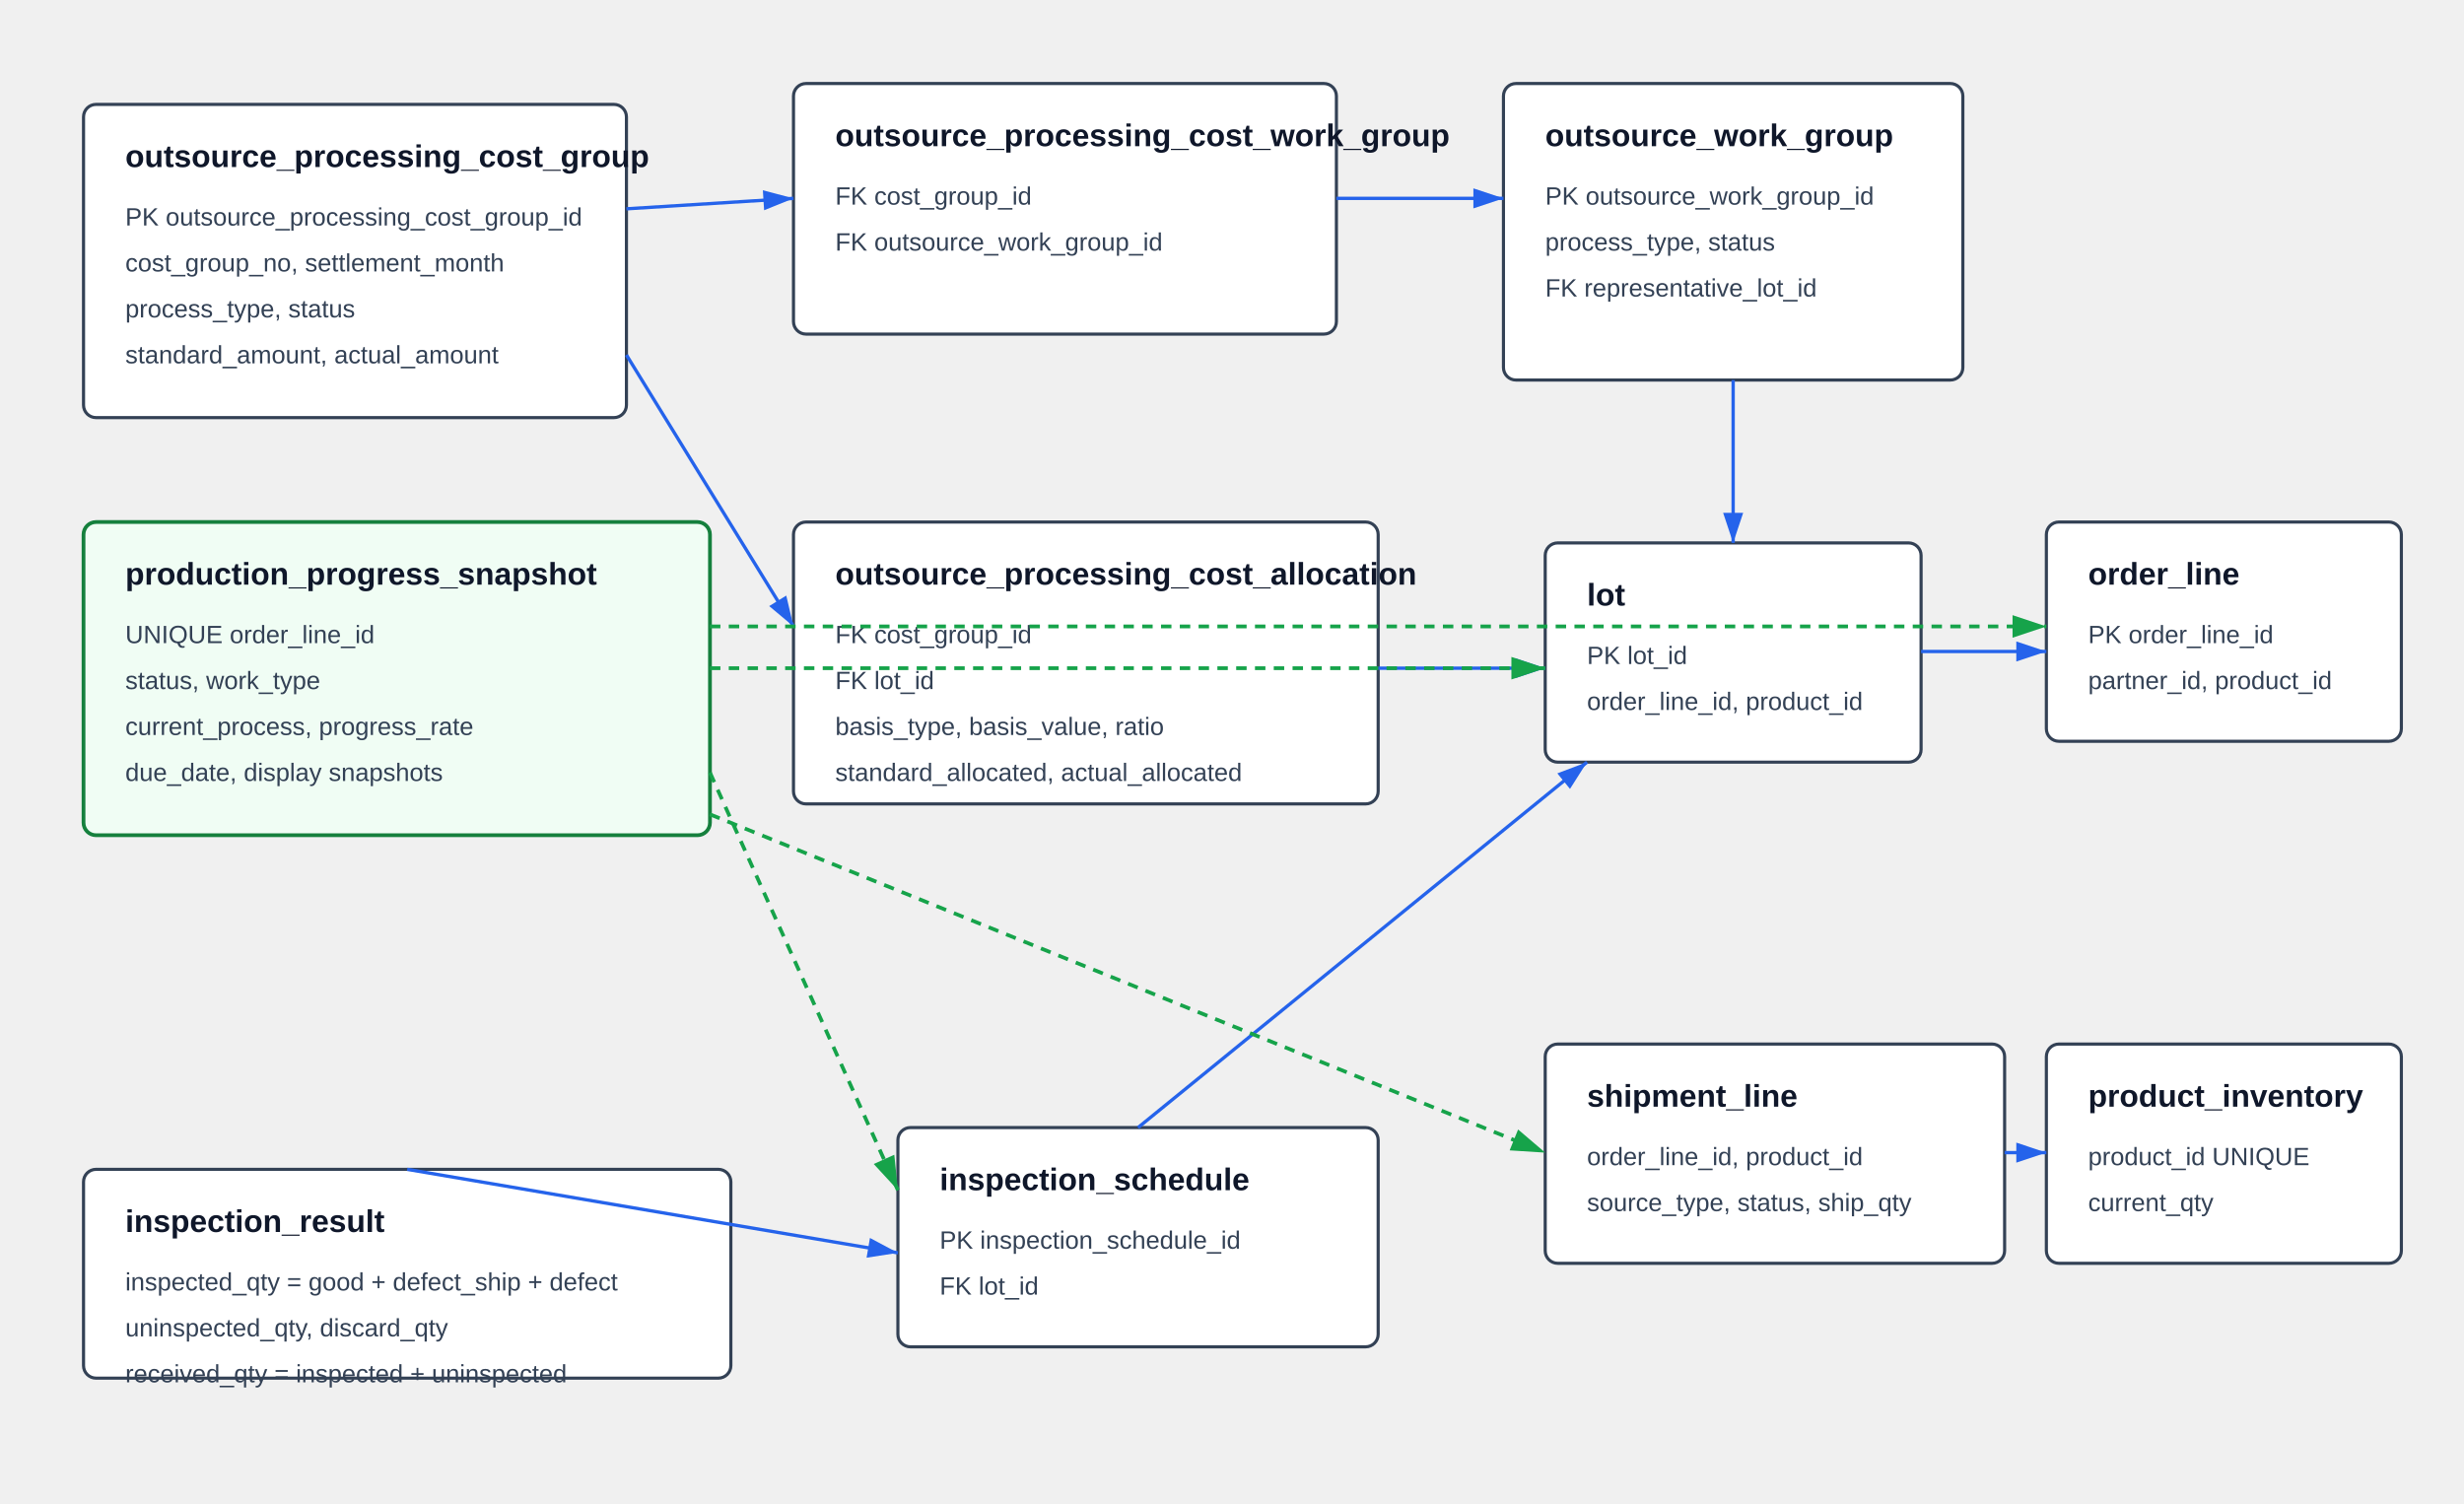
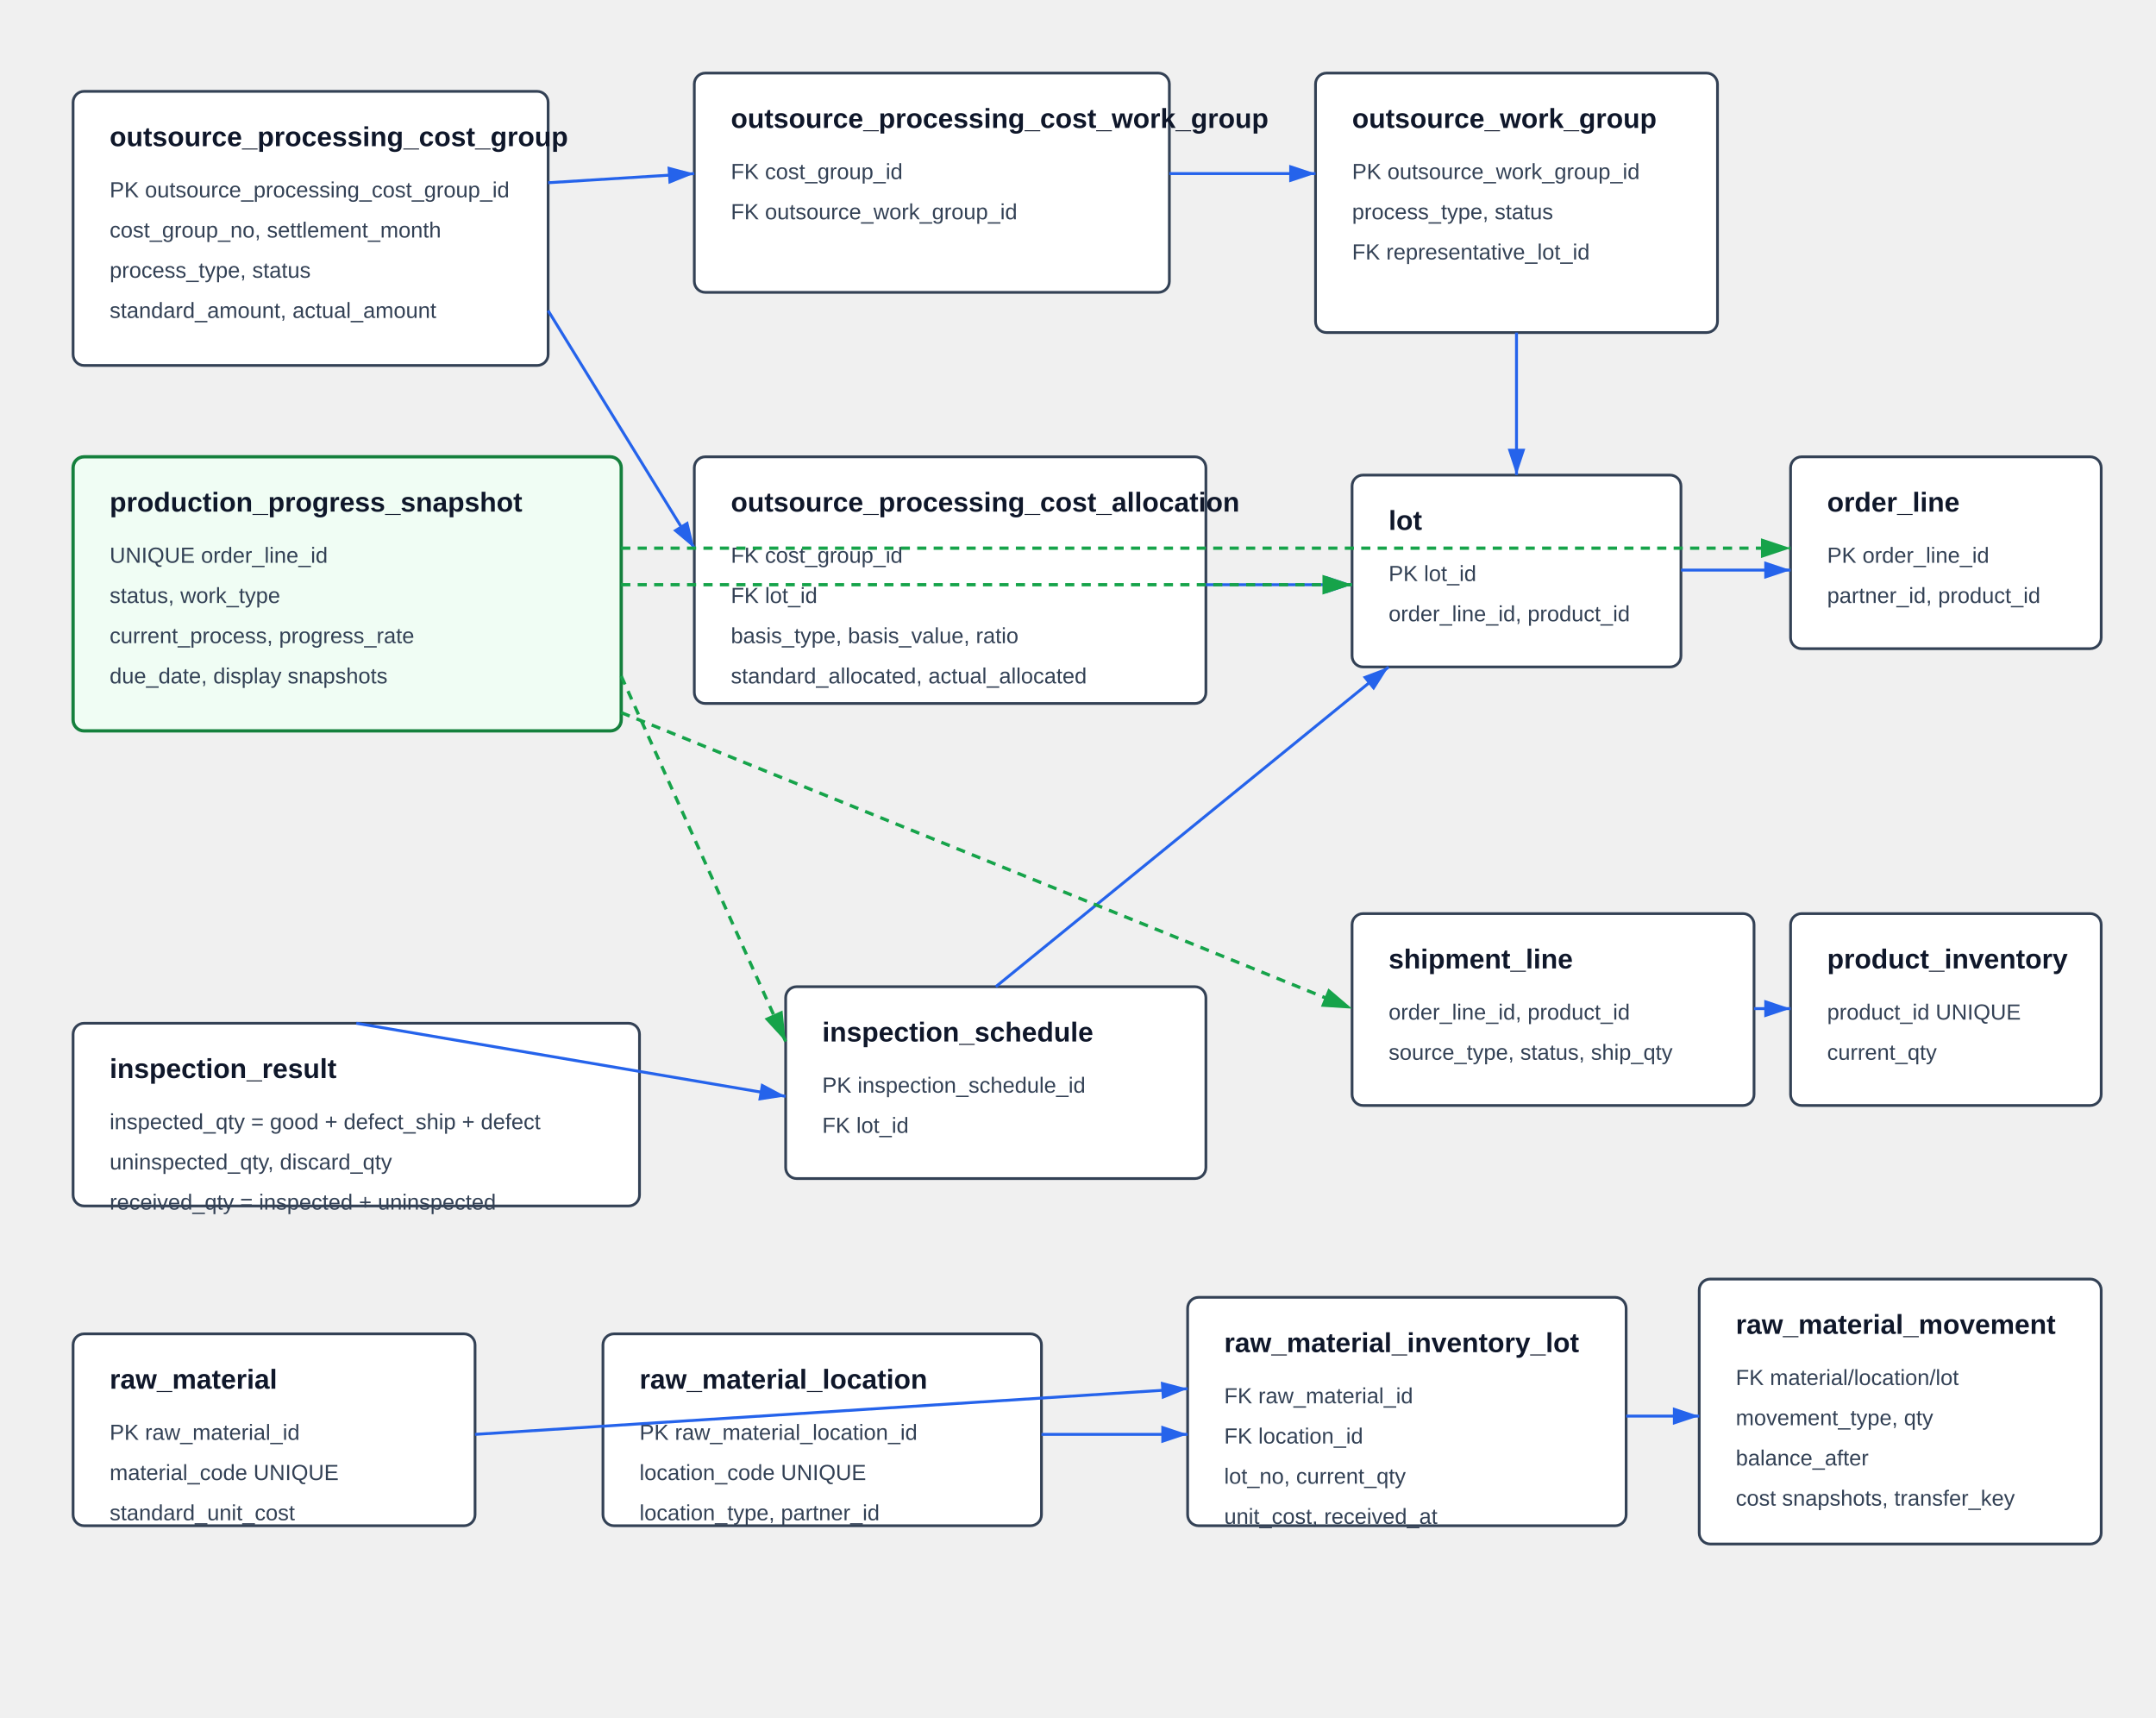
- <svg xmlns="http://www.w3.org/2000/svg" width="1180" height="720" viewBox="0 0 1180 720">
+ <svg xmlns="http://www.w3.org/2000/svg" width="1180" height="940" viewBox="0 0 1180 940">
  <style>
    .box { fill:#ffffff; stroke:#334155; stroke-width:1.5; rx:6; }
    .read { fill:#f0fdf4; stroke:#15803d; stroke-width:1.8; rx:6; }
    .title { font:700 15px Arial, sans-serif; fill:#0f172a; }
    .text { font:12px Arial, sans-serif; fill:#334155; }
    .line { stroke:#2563eb; stroke-width:1.6; fill:none; marker-end:url(#arrow); }
    .readline { stroke:#16a34a; stroke-width:1.8; fill:none; marker-end:url(#greenArrow); stroke-dasharray:5 4; }
  </style>
  <defs>
    <marker id="arrow" markerWidth="10" markerHeight="10" refX="9" refY="3" orient="auto" markerUnits="strokeWidth">
      <path d="M0,0 L0,6 L9,3 z" fill="#2563eb" />
    </marker>
    <marker id="greenArrow" markerWidth="10" markerHeight="10" refX="9" refY="3" orient="auto" markerUnits="strokeWidth">
      <path d="M0,0 L0,6 L9,3 z" fill="#16a34a" />
    </marker>
  </defs>
  <rect class="box" x="40" y="50" width="260" height="150" />
  <text class="title" x="60" y="80">outsource_processing_cost_group</text>
  <text class="text" x="60" y="108">PK outsource_processing_cost_group_id</text>
  <text class="text" x="60" y="130">cost_group_no, settlement_month</text>
  <text class="text" x="60" y="152">process_type, status</text>
  <text class="text" x="60" y="174">standard_amount, actual_amount</text>
  <rect class="box" x="380" y="40" width="260" height="120" />
  <text class="title" x="400" y="70">outsource_processing_cost_work_group</text>
  <text class="text" x="400" y="98">FK cost_group_id</text>
  <text class="text" x="400" y="120">FK outsource_work_group_id</text>
  <rect class="box" x="720" y="40" width="220" height="142" />
  <text class="title" x="740" y="70">outsource_work_group</text>
  <text class="text" x="740" y="98">PK outsource_work_group_id</text>
  <text class="text" x="740" y="120">process_type, status</text>
  <text class="text" x="740" y="142">FK representative_lot_id</text>
  <rect class="box" x="380" y="250" width="280" height="135" />
  <text class="title" x="400" y="280">outsource_processing_cost_allocation</text>
  <text class="text" x="400" y="308">FK cost_group_id</text>
  <text class="text" x="400" y="330">FK lot_id</text>
  <text class="text" x="400" y="352">basis_type, basis_value, ratio</text>
  <text class="text" x="400" y="374">standard_allocated, actual_allocated</text>
  <rect class="box" x="740" y="260" width="180" height="105" />
  <text class="title" x="760" y="290">lot</text>
  <text class="text" x="760" y="318">PK lot_id</text>
  <text class="text" x="760" y="340">order_line_id, product_id</text>
  <rect class="box" x="980" y="250" width="170" height="105" />
  <text class="title" x="1000" y="280">order_line</text>
  <text class="text" x="1000" y="308">PK order_line_id</text>
  <text class="text" x="1000" y="330">partner_id, product_id</text>
  <rect class="read" x="40" y="250" width="300" height="150" />
  <text class="title" x="60" y="280">production_progress_snapshot</text>
  <text class="text" x="60" y="308">UNIQUE order_line_id</text>
  <text class="text" x="60" y="330">status, work_type</text>
  <text class="text" x="60" y="352">current_process, progress_rate</text>
  <text class="text" x="60" y="374">due_date, display snapshots</text>
  <rect class="box" x="40" y="560" width="310" height="100" />
  <text class="title" x="60" y="590">inspection_result</text>
  <text class="text" x="60" y="618">inspected_qty = good + defect_ship + defect</text>
  <text class="text" x="60" y="640">uninspected_qty, discard_qty</text>
  <text class="text" x="60" y="662">received_qty = inspected + uninspected</text>
  <rect class="box" x="430" y="540" width="230" height="105" />
  <text class="title" x="450" y="570">inspection_schedule</text>
  <text class="text" x="450" y="598">PK inspection_schedule_id</text>
  <text class="text" x="450" y="620">FK lot_id</text>
  <rect class="box" x="740" y="500" width="220" height="105" />
  <text class="title" x="760" y="530">shipment_line</text>
  <text class="text" x="760" y="558">order_line_id, product_id</text>
  <text class="text" x="760" y="580">source_type, status, ship_qty</text>
  <rect class="box" x="980" y="500" width="170" height="105" />
  <text class="title" x="1000" y="530">product_inventory</text>
  <text class="text" x="1000" y="558">product_id UNIQUE</text>
  <text class="text" x="1000" y="580">current_qty</text>
+   <rect class="box" x="40" y="730" width="220" height="105" />
+   <text class="title" x="60" y="760">raw_material</text>
+   <text class="text" x="60" y="788">PK raw_material_id</text>
+   <text class="text" x="60" y="810">material_code UNIQUE</text>
+   <text class="text" x="60" y="832">standard_unit_cost</text>
+   <rect class="box" x="330" y="730" width="240" height="105" />
+   <text class="title" x="350" y="760">raw_material_location</text>
+   <text class="text" x="350" y="788">PK raw_material_location_id</text>
+   <text class="text" x="350" y="810">location_code UNIQUE</text>
+   <text class="text" x="350" y="832">location_type, partner_id</text>
+   <rect class="box" x="650" y="710" width="240" height="125" />
+   <text class="title" x="670" y="740">raw_material_inventory_lot</text>
+   <text class="text" x="670" y="768">FK raw_material_id</text>
+   <text class="text" x="670" y="790">FK location_id</text>
+   <text class="text" x="670" y="812">lot_no, current_qty</text>
+   <text class="text" x="670" y="834">unit_cost, received_at</text>
+   <rect class="box" x="930" y="700" width="220" height="145" />
+   <text class="title" x="950" y="730">raw_material_movement</text>
+   <text class="text" x="950" y="758">FK material/location/lot</text>
+   <text class="text" x="950" y="780">movement_type, qty</text>
+   <text class="text" x="950" y="802">balance_after</text>
+   <text class="text" x="950" y="824">cost snapshots, transfer_key</text>
  <path class="line" d="M300 100 L380 95" />
  <path class="line" d="M640 95 L720 95" />
  <path class="line" d="M300 170 L380 300" />
  <path class="line" d="M660 320 L740 320" />
  <path class="line" d="M830 182 L830 260" />
  <path class="line" d="M920 312 L980 312" />
  <path class="line" d="M545 540 L760 365" />
  <path class="line" d="M195 560 L430 600" />
  <path class="line" d="M960 552 L980 552" />
+   <path class="line" d="M260 785 L650 760" />
+   <path class="line" d="M570 785 L650 785" />
+   <path class="line" d="M890 775 L930 775" />
  <path class="readline" d="M340 320 L740 320" />
  <path class="readline" d="M340 300 L980 300" />
  <path class="readline" d="M340 370 L430 570" />
  <path class="readline" d="M340 390 L740 552" />
</svg>
